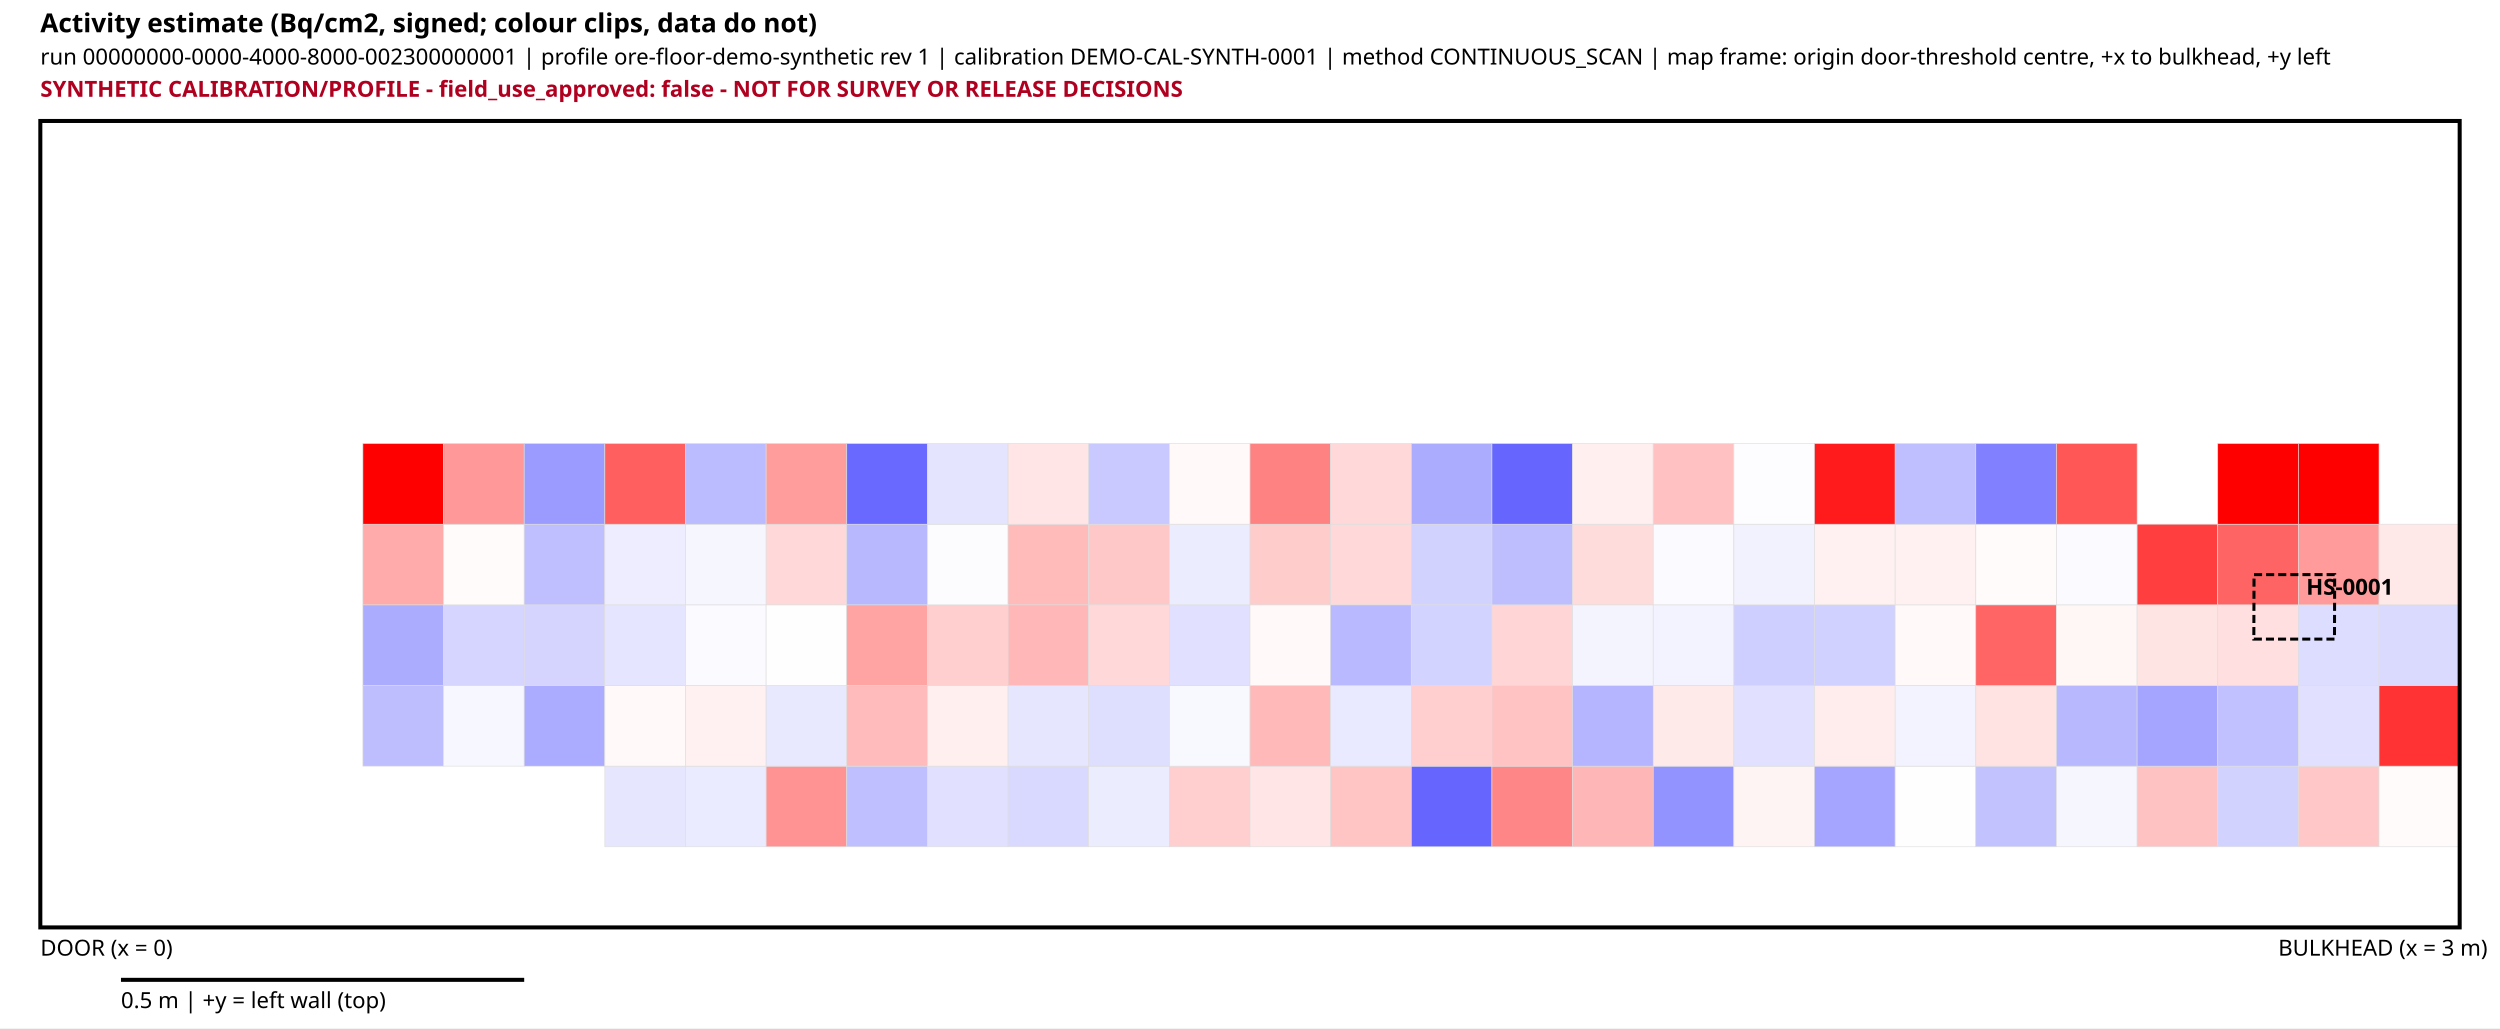
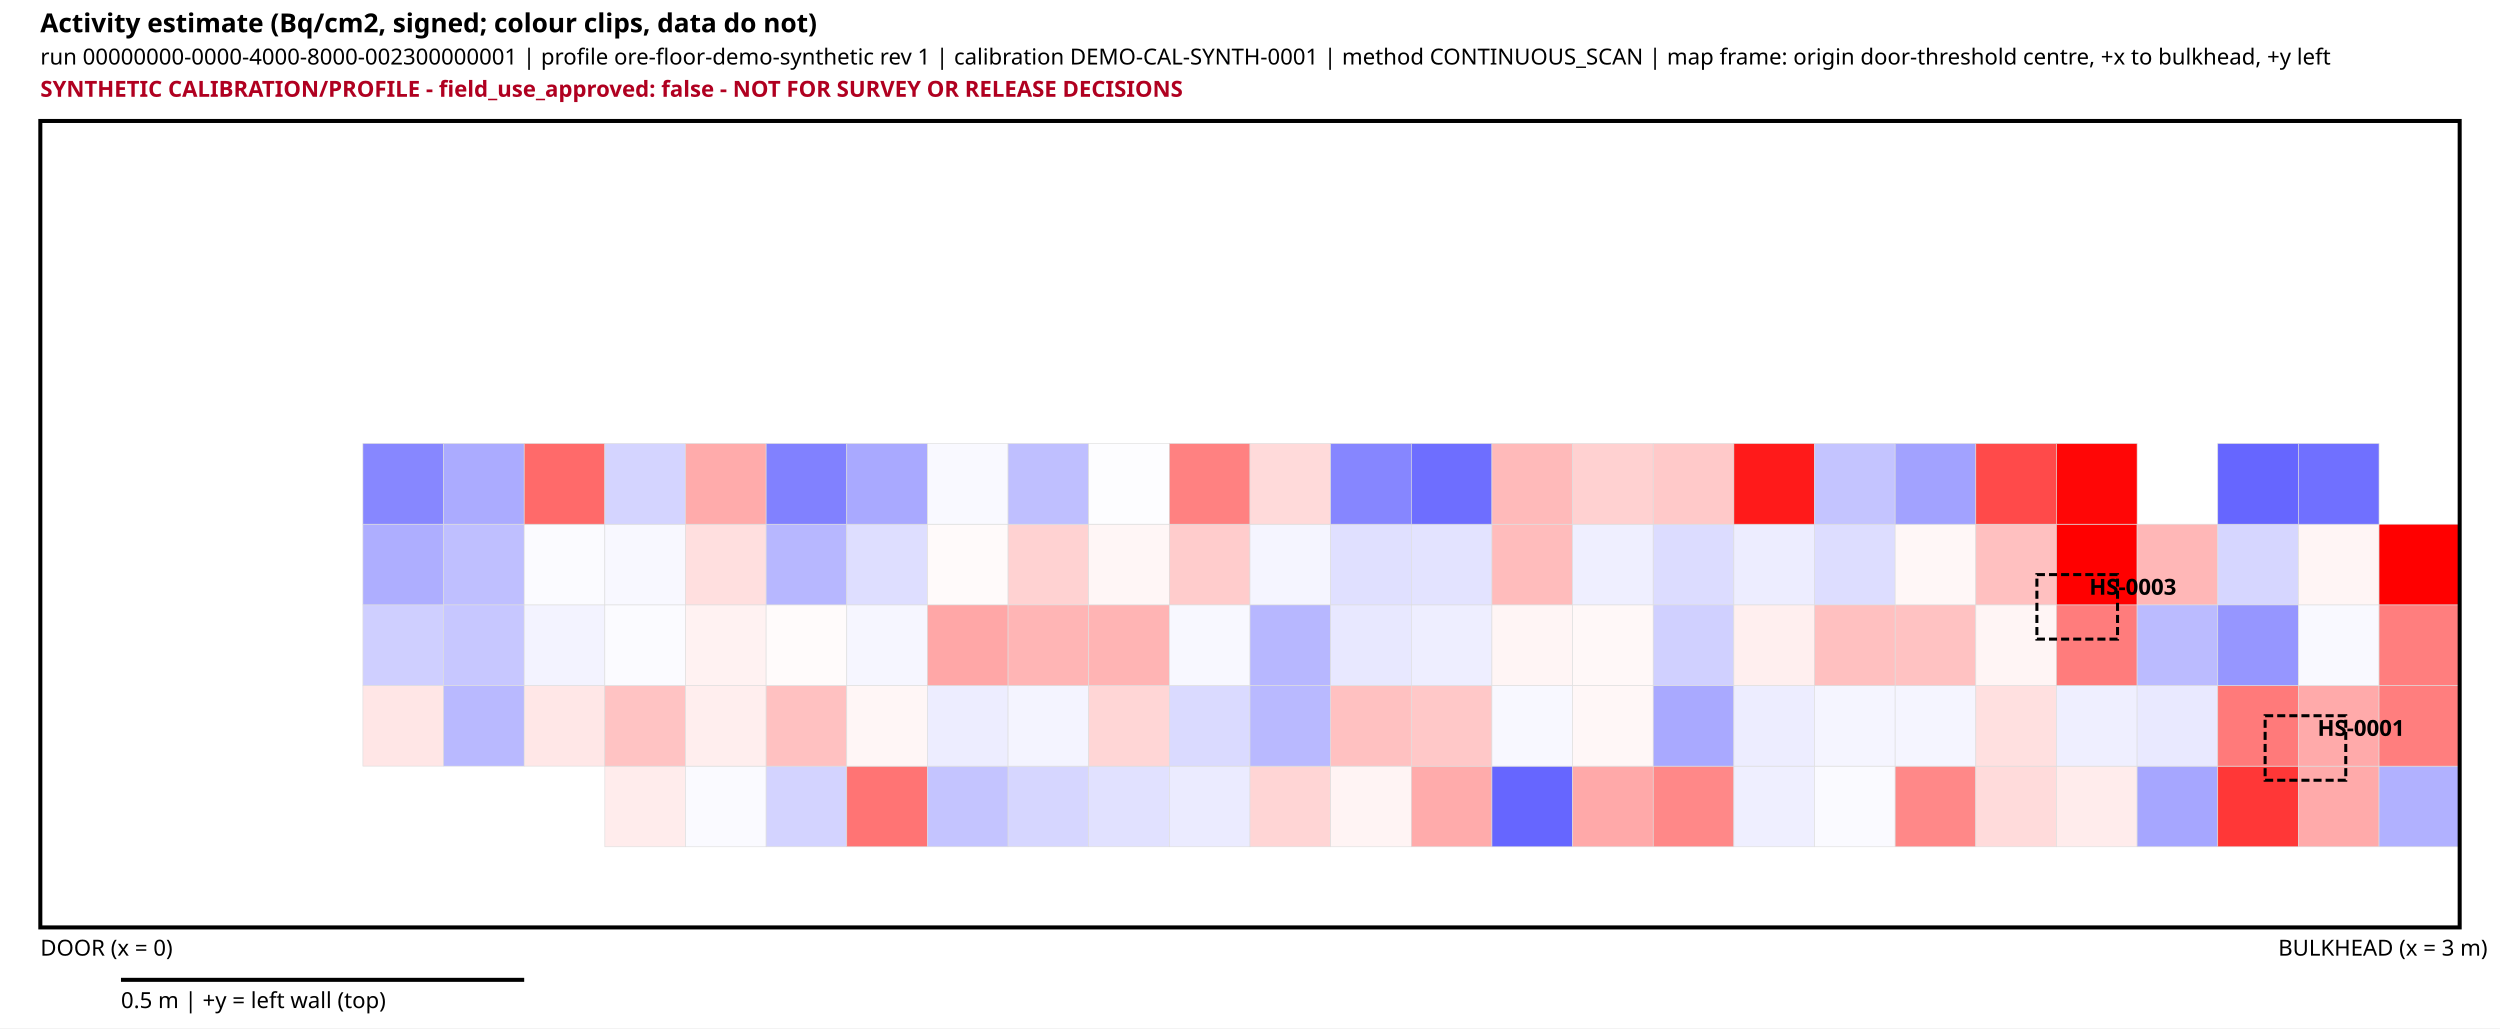
<svg xmlns="http://www.w3.org/2000/svg" width="1240" height="510" viewBox="0 0 1240 510" font-family="sans-serif" font-size="11">
  <defs>
    <pattern id="p-UNVISITED" width="8" height="8" patternUnits="userSpaceOnUse">
      <rect width="8" height="8" fill="#fff" />
      <path d="M0 8L8 0" stroke="#888" stroke-width="1" />
    </pattern>
    <pattern id="p-INVALID_DATA" width="8" height="8" patternUnits="userSpaceOnUse">
      <rect width="8" height="8" fill="#f6d5d5" />
      <path d="M0 0L8 8M0 8L8 0" stroke="#c83c3c" stroke-width="1" />
    </pattern>
    <pattern id="p-INSUFFICIENT_SENSITIVITY" width="6" height="6" patternUnits="userSpaceOnUse">
      <rect width="6" height="6" fill="#fdebc8" />
      <circle cx="3" cy="3" r="1.2" fill="#b9770e" />
    </pattern>
    <pattern id="p-BLOCKED" width="8" height="8" patternUnits="userSpaceOnUse">
      <rect width="8" height="8" fill="#e4dcf0" />
      <path d="M0 4H8" stroke="#785aa0" stroke-width="2" />
    </pattern>
    <pattern id="p-EXCLUDED" width="8" height="8" patternUnits="userSpaceOnUse">
      <rect width="8" height="8" fill="#5a5a5a" />
    </pattern>
    <pattern id="p-ACCEPTABLE" width="8" height="8" patternUnits="userSpaceOnUse">
      <rect width="8" height="8" fill="#2e8b57" />
    </pattern>
  </defs>
  <rect width="1240" height="510" fill="#fff" />
  <text x="20" y="16" font-size="13" font-weight="bold">Activity estimate (Bq/cm2, signed; colour clips, data do not)</text>
  <text x="20" y="32">run 00000000-0000-4000-8000-002300000001 | profile ore-floor-demo-synthetic rev 1 | calibration DEMO-CAL-SYNTH-0001 | method CONTINUOUS_SCAN | map frame: origin door-threshold centre, +x to bulkhead, +y left</text>
  <text x="20" y="48" fill="#b00020" font-weight="bold">SYNTHETIC CALIBRATION/PROFILE - field_use_approved: false - NOT FOR SURVEY OR RELEASE DECISIONS</text>
-   <rect x="300.0" y="380.0" width="40.0" height="40.0" fill="rgb(230, 230, 255)" stroke="#ddd" stroke-width="0.3" />
-   <rect x="340.0" y="380.0" width="40.0" height="40.0" fill="rgb(235, 235, 255)" stroke="#ddd" stroke-width="0.3" />
-   <rect x="380.0" y="380.0" width="40.0" height="40.0" fill="rgb(255, 147, 147)" stroke="#ddd" stroke-width="0.3" />
-   <rect x="420.0" y="380.0" width="40.0" height="40.0" fill="rgb(191, 191, 255)" stroke="#ddd" stroke-width="0.3" />
-   <rect x="460.0" y="380.0" width="40.0" height="40.0" fill="rgb(225, 225, 255)" stroke="#ddd" stroke-width="0.3" />
-   <rect x="500.0" y="380.0" width="40.0" height="40.0" fill="rgb(217, 217, 255)" stroke="#ddd" stroke-width="0.3" />
-   <rect x="540.0" y="380.0" width="40.0" height="40.0" fill="rgb(236, 236, 255)" stroke="#ddd" stroke-width="0.3" />
-   <rect x="580.0" y="380.0" width="40.0" height="40.0" fill="rgb(255, 207, 207)" stroke="#ddd" stroke-width="0.3" />
-   <rect x="620.0" y="380.0" width="40.0" height="40.0" fill="rgb(255, 229, 229)" stroke="#ddd" stroke-width="0.3" />
-   <rect x="660.0" y="380.0" width="40.0" height="40.0" fill="rgb(255, 196, 196)" stroke="#ddd" stroke-width="0.3" />
-   <rect x="700.0" y="380.0" width="40.0" height="40.0" fill="rgb(102, 102, 255)" stroke="#ddd" stroke-width="0.3" />
-   <rect x="740.0" y="380.0" width="40.0" height="40.0" fill="rgb(255, 134, 134)" stroke="#ddd" stroke-width="0.3" />
-   <rect x="780.0" y="380.0" width="40.0" height="40.0" fill="rgb(255, 182, 182)" stroke="#ddd" stroke-width="0.3" />
-   <rect x="820.0" y="380.0" width="40.0" height="40.0" fill="rgb(147, 147, 255)" stroke="#ddd" stroke-width="0.3" />
-   <rect x="860.0" y="380.0" width="40.0" height="40.0" fill="rgb(255, 244, 244)" stroke="#ddd" stroke-width="0.3" />
-   <rect x="900.0" y="380.0" width="40.0" height="40.0" fill="rgb(165, 165, 255)" stroke="#ddd" stroke-width="0.3" />
-   <rect x="940.0" y="380.0" width="40.0" height="40.0" fill="rgb(255, 254, 254)" stroke="#ddd" stroke-width="0.3" />
-   <rect x="980.0" y="380.0" width="40.0" height="40.0" fill="rgb(194, 194, 255)" stroke="#ddd" stroke-width="0.3" />
-   <rect x="1020.0" y="380.0" width="40.0" height="40.0" fill="rgb(246, 246, 255)" stroke="#ddd" stroke-width="0.3" />
-   <rect x="1060.0" y="380.0" width="40.0" height="40.0" fill="rgb(255, 194, 194)" stroke="#ddd" stroke-width="0.3" />
-   <rect x="1100.0" y="380.0" width="40.0" height="40.0" fill="rgb(210, 210, 255)" stroke="#ddd" stroke-width="0.3" />
-   <rect x="1140.0" y="380.0" width="40.0" height="40.0" fill="rgb(255, 199, 199)" stroke="#ddd" stroke-width="0.3" />
-   <rect x="1180.0" y="380.0" width="40.0" height="40.0" fill="rgb(255, 251, 251)" stroke="#ddd" stroke-width="0.3" />
-   <rect x="180.0" y="340.0" width="40.0" height="40.0" fill="rgb(190, 190, 255)" stroke="#ddd" stroke-width="0.3" />
-   <rect x="220.0" y="340.0" width="40.0" height="40.0" fill="rgb(247, 247, 255)" stroke="#ddd" stroke-width="0.3" />
-   <rect x="260.0" y="340.0" width="40.0" height="40.0" fill="rgb(171, 171, 255)" stroke="#ddd" stroke-width="0.3" />
-   <rect x="300.0" y="340.0" width="40.0" height="40.0" fill="rgb(255, 249, 249)" stroke="#ddd" stroke-width="0.3" />
-   <rect x="340.0" y="340.0" width="40.0" height="40.0" fill="rgb(255, 241, 241)" stroke="#ddd" stroke-width="0.3" />
-   <rect x="380.0" y="340.0" width="40.0" height="40.0" fill="rgb(232, 232, 255)" stroke="#ddd" stroke-width="0.3" />
-   <rect x="420.0" y="340.0" width="40.0" height="40.0" fill="rgb(255, 187, 187)" stroke="#ddd" stroke-width="0.3" />
-   <rect x="460.0" y="340.0" width="40.0" height="40.0" fill="rgb(255, 239, 239)" stroke="#ddd" stroke-width="0.3" />
-   <rect x="500.0" y="340.0" width="40.0" height="40.0" fill="rgb(230, 230, 255)" stroke="#ddd" stroke-width="0.3" />
-   <rect x="540.0" y="340.0" width="40.0" height="40.0" fill="rgb(222, 222, 255)" stroke="#ddd" stroke-width="0.3" />
-   <rect x="580.0" y="340.0" width="40.0" height="40.0" fill="rgb(248, 248, 255)" stroke="#ddd" stroke-width="0.3" />
-   <rect x="620.0" y="340.0" width="40.0" height="40.0" fill="rgb(255, 185, 185)" stroke="#ddd" stroke-width="0.3" />
-   <rect x="660.0" y="340.0" width="40.0" height="40.0" fill="rgb(233, 233, 255)" stroke="#ddd" stroke-width="0.3" />
-   <rect x="700.0" y="340.0" width="40.0" height="40.0" fill="rgb(255, 206, 206)" stroke="#ddd" stroke-width="0.3" />
-   <rect x="740.0" y="340.0" width="40.0" height="40.0" fill="rgb(255, 195, 195)" stroke="#ddd" stroke-width="0.3" />
-   <rect x="780.0" y="340.0" width="40.0" height="40.0" fill="rgb(180, 180, 255)" stroke="#ddd" stroke-width="0.3" />
-   <rect x="820.0" y="340.0" width="40.0" height="40.0" fill="rgb(255, 234, 234)" stroke="#ddd" stroke-width="0.3" />
-   <rect x="860.0" y="340.0" width="40.0" height="40.0" fill="rgb(225, 225, 255)" stroke="#ddd" stroke-width="0.3" />
-   <rect x="900.0" y="340.0" width="40.0" height="40.0" fill="rgb(255, 237, 237)" stroke="#ddd" stroke-width="0.3" />
-   <rect x="940.0" y="340.0" width="40.0" height="40.0" fill="rgb(243, 243, 255)" stroke="#ddd" stroke-width="0.3" />
-   <rect x="980.0" y="340.0" width="40.0" height="40.0" fill="rgb(255, 227, 227)" stroke="#ddd" stroke-width="0.3" />
-   <rect x="1020.0" y="340.0" width="40.0" height="40.0" fill="rgb(184, 184, 255)" stroke="#ddd" stroke-width="0.3" />
-   <rect x="1060.0" y="340.0" width="40.0" height="40.0" fill="rgb(165, 165, 255)" stroke="#ddd" stroke-width="0.3" />
-   <rect x="1100.0" y="340.0" width="40.0" height="40.0" fill="rgb(193, 193, 255)" stroke="#ddd" stroke-width="0.3" />
-   <rect x="1140.0" y="340.0" width="40.0" height="40.0" fill="rgb(225, 225, 255)" stroke="#ddd" stroke-width="0.3" />
-   <rect x="1180.0" y="340.0" width="40.0" height="40.0" fill="rgb(255, 51, 51)" stroke="#ddd" stroke-width="0.3" />
-   <rect x="180.0" y="300.0" width="40.0" height="40.0" fill="rgb(172, 172, 255)" stroke="#ddd" stroke-width="0.3" />
-   <rect x="220.0" y="300.0" width="40.0" height="40.0" fill="rgb(213, 213, 255)" stroke="#ddd" stroke-width="0.3" />
-   <rect x="260.0" y="300.0" width="40.0" height="40.0" fill="rgb(212, 212, 255)" stroke="#ddd" stroke-width="0.3" />
-   <rect x="300.0" y="300.0" width="40.0" height="40.0" fill="rgb(229, 229, 255)" stroke="#ddd" stroke-width="0.3" />
-   <rect x="340.0" y="300.0" width="40.0" height="40.0" fill="rgb(250, 250, 255)" stroke="#ddd" stroke-width="0.3" />
-   <rect x="380.0" y="300.0" width="40.0" height="40.0" fill="rgb(254, 254, 255)" stroke="#ddd" stroke-width="0.3" />
-   <rect x="420.0" y="300.0" width="40.0" height="40.0" fill="rgb(255, 163, 163)" stroke="#ddd" stroke-width="0.3" />
-   <rect x="460.0" y="300.0" width="40.0" height="40.0" fill="rgb(255, 207, 207)" stroke="#ddd" stroke-width="0.3" />
-   <rect x="500.0" y="300.0" width="40.0" height="40.0" fill="rgb(255, 183, 183)" stroke="#ddd" stroke-width="0.3" />
-   <rect x="540.0" y="300.0" width="40.0" height="40.0" fill="rgb(255, 217, 217)" stroke="#ddd" stroke-width="0.3" />
-   <rect x="580.0" y="300.0" width="40.0" height="40.0" fill="rgb(225, 225, 255)" stroke="#ddd" stroke-width="0.3" />
-   <rect x="620.0" y="300.0" width="40.0" height="40.0" fill="rgb(255, 249, 249)" stroke="#ddd" stroke-width="0.3" />
-   <rect x="660.0" y="300.0" width="40.0" height="40.0" fill="rgb(185, 185, 255)" stroke="#ddd" stroke-width="0.3" />
-   <rect x="700.0" y="300.0" width="40.0" height="40.0" fill="rgb(211, 211, 255)" stroke="#ddd" stroke-width="0.3" />
-   <rect x="740.0" y="300.0" width="40.0" height="40.0" fill="rgb(255, 213, 213)" stroke="#ddd" stroke-width="0.3" />
-   <rect x="780.0" y="300.0" width="40.0" height="40.0" fill="rgb(244, 244, 255)" stroke="#ddd" stroke-width="0.3" />
-   <rect x="820.0" y="300.0" width="40.0" height="40.0" fill="rgb(243, 243, 255)" stroke="#ddd" stroke-width="0.3" />
-   <rect x="860.0" y="300.0" width="40.0" height="40.0" fill="rgb(207, 207, 255)" stroke="#ddd" stroke-width="0.3" />
-   <rect x="900.0" y="300.0" width="40.0" height="40.0" fill="rgb(209, 209, 255)" stroke="#ddd" stroke-width="0.3" />
-   <rect x="940.0" y="300.0" width="40.0" height="40.0" fill="rgb(255, 249, 249)" stroke="#ddd" stroke-width="0.3" />
-   <rect x="980.0" y="300.0" width="40.0" height="40.0" fill="rgb(255, 101, 101)" stroke="#ddd" stroke-width="0.3" />
-   <rect x="1020.0" y="300.0" width="40.0" height="40.0" fill="rgb(255, 246, 246)" stroke="#ddd" stroke-width="0.3" />
-   <rect x="1060.0" y="300.0" width="40.0" height="40.0" fill="rgb(255, 228, 228)" stroke="#ddd" stroke-width="0.3" />
-   <rect x="1100.0" y="300.0" width="40.0" height="40.0" fill="rgb(255, 223, 223)" stroke="#ddd" stroke-width="0.3" />
-   <rect x="1140.0" y="300.0" width="40.0" height="40.0" fill="rgb(221, 221, 255)" stroke="#ddd" stroke-width="0.3" />
-   <rect x="1180.0" y="300.0" width="40.0" height="40.0" fill="rgb(218, 218, 255)" stroke="#ddd" stroke-width="0.3" />
-   <rect x="180.0" y="260.0" width="40.0" height="40.0" fill="rgb(255, 171, 171)" stroke="#ddd" stroke-width="0.3" />
-   <rect x="220.0" y="260.0" width="40.0" height="40.0" fill="rgb(255, 251, 251)" stroke="#ddd" stroke-width="0.3" />
-   <rect x="260.0" y="260.0" width="40.0" height="40.0" fill="rgb(191, 191, 255)" stroke="#ddd" stroke-width="0.3" />
-   <rect x="300.0" y="260.0" width="40.0" height="40.0" fill="rgb(237, 237, 255)" stroke="#ddd" stroke-width="0.3" />
-   <rect x="340.0" y="260.0" width="40.0" height="40.0" fill="rgb(246, 246, 255)" stroke="#ddd" stroke-width="0.3" />
-   <rect x="380.0" y="260.0" width="40.0" height="40.0" fill="rgb(255, 217, 217)" stroke="#ddd" stroke-width="0.3" />
-   <rect x="420.0" y="260.0" width="40.0" height="40.0" fill="rgb(184, 184, 255)" stroke="#ddd" stroke-width="0.3" />
-   <rect x="460.0" y="260.0" width="40.0" height="40.0" fill="rgb(252, 252, 255)" stroke="#ddd" stroke-width="0.3" />
-   <rect x="500.0" y="260.0" width="40.0" height="40.0" fill="rgb(255, 186, 186)" stroke="#ddd" stroke-width="0.3" />
-   <rect x="540.0" y="260.0" width="40.0" height="40.0" fill="rgb(255, 200, 200)" stroke="#ddd" stroke-width="0.3" />
-   <rect x="580.0" y="260.0" width="40.0" height="40.0" fill="rgb(236, 236, 255)" stroke="#ddd" stroke-width="0.3" />
-   <rect x="620.0" y="260.0" width="40.0" height="40.0" fill="rgb(255, 204, 204)" stroke="#ddd" stroke-width="0.3" />
-   <rect x="660.0" y="260.0" width="40.0" height="40.0" fill="rgb(255, 217, 217)" stroke="#ddd" stroke-width="0.3" />
-   <rect x="700.0" y="260.0" width="40.0" height="40.0" fill="rgb(210, 210, 255)" stroke="#ddd" stroke-width="0.3" />
-   <rect x="740.0" y="260.0" width="40.0" height="40.0" fill="rgb(190, 190, 255)" stroke="#ddd" stroke-width="0.3" />
-   <rect x="780.0" y="260.0" width="40.0" height="40.0" fill="rgb(255, 220, 220)" stroke="#ddd" stroke-width="0.3" />
-   <rect x="820.0" y="260.0" width="40.0" height="40.0" fill="rgb(250, 250, 255)" stroke="#ddd" stroke-width="0.3" />
-   <rect x="860.0" y="260.0" width="40.0" height="40.0" fill="rgb(242, 242, 255)" stroke="#ddd" stroke-width="0.3" />
-   <rect x="900.0" y="260.0" width="40.0" height="40.0" fill="rgb(255, 241, 241)" stroke="#ddd" stroke-width="0.3" />
-   <rect x="940.0" y="260.0" width="40.0" height="40.0" fill="rgb(255, 241, 241)" stroke="#ddd" stroke-width="0.3" />
-   <rect x="980.0" y="260.0" width="40.0" height="40.0" fill="rgb(255, 251, 251)" stroke="#ddd" stroke-width="0.3" />
-   <rect x="1020.0" y="260.0" width="40.0" height="40.0" fill="rgb(250, 250, 255)" stroke="#ddd" stroke-width="0.3" />
-   <rect x="1060.0" y="260.0" width="40.0" height="40.0" fill="rgb(255, 63, 63)" stroke="#ddd" stroke-width="0.3" />
-   <rect x="1100.0" y="260.0" width="40.0" height="40.0" fill="rgb(255, 100, 100)" stroke="#ddd" stroke-width="0.3" />
-   <rect x="1140.0" y="260.0" width="40.0" height="40.0" fill="rgb(255, 155, 155)" stroke="#ddd" stroke-width="0.3" />
-   <rect x="1180.0" y="260.0" width="40.0" height="40.0" fill="rgb(255, 232, 232)" stroke="#ddd" stroke-width="0.3" />
-   <rect x="180.0" y="220.0" width="40.0" height="40.0" fill="rgb(255, 0, 0)" stroke="#ddd" stroke-width="0.3" />
-   <rect x="220.0" y="220.0" width="40.0" height="40.0" fill="rgb(255, 152, 152)" stroke="#ddd" stroke-width="0.3" />
-   <rect x="260.0" y="220.0" width="40.0" height="40.0" fill="rgb(154, 154, 255)" stroke="#ddd" stroke-width="0.3" />
-   <rect x="300.0" y="220.0" width="40.0" height="40.0" fill="rgb(255, 95, 95)" stroke="#ddd" stroke-width="0.3" />
-   <rect x="340.0" y="220.0" width="40.0" height="40.0" fill="rgb(187, 187, 255)" stroke="#ddd" stroke-width="0.3" />
-   <rect x="380.0" y="220.0" width="40.0" height="40.0" fill="rgb(255, 157, 157)" stroke="#ddd" stroke-width="0.3" />
-   <rect x="420.0" y="220.0" width="40.0" height="40.0" fill="rgb(105, 105, 255)" stroke="#ddd" stroke-width="0.3" />
-   <rect x="460.0" y="220.0" width="40.0" height="40.0" fill="rgb(228, 228, 255)" stroke="#ddd" stroke-width="0.3" />
-   <rect x="500.0" y="220.0" width="40.0" height="40.0" fill="rgb(255, 229, 229)" stroke="#ddd" stroke-width="0.3" />
-   <rect x="540.0" y="220.0" width="40.0" height="40.0" fill="rgb(201, 201, 255)" stroke="#ddd" stroke-width="0.3" />
-   <rect x="580.0" y="220.0" width="40.0" height="40.0" fill="rgb(255, 249, 249)" stroke="#ddd" stroke-width="0.3" />
-   <rect x="620.0" y="220.0" width="40.0" height="40.0" fill="rgb(255, 130, 130)" stroke="#ddd" stroke-width="0.3" />
-   <rect x="660.0" y="220.0" width="40.0" height="40.0" fill="rgb(255, 217, 217)" stroke="#ddd" stroke-width="0.3" />
-   <rect x="700.0" y="220.0" width="40.0" height="40.0" fill="rgb(172, 172, 255)" stroke="#ddd" stroke-width="0.3" />
-   <rect x="740.0" y="220.0" width="40.0" height="40.0" fill="rgb(102, 102, 255)" stroke="#ddd" stroke-width="0.3" />
-   <rect x="780.0" y="220.0" width="40.0" height="40.0" fill="rgb(255, 239, 239)" stroke="#ddd" stroke-width="0.3" />
-   <rect x="820.0" y="220.0" width="40.0" height="40.0" fill="rgb(255, 193, 193)" stroke="#ddd" stroke-width="0.3" />
-   <rect x="860.0" y="220.0" width="40.0" height="40.0" fill="rgb(253, 253, 255)" stroke="#ddd" stroke-width="0.3" />
-   <rect x="900.0" y="220.0" width="40.0" height="40.0" fill="rgb(255, 27, 27)" stroke="#ddd" stroke-width="0.3" />
-   <rect x="940.0" y="220.0" width="40.0" height="40.0" fill="rgb(191, 191, 255)" stroke="#ddd" stroke-width="0.3" />
-   <rect x="980.0" y="220.0" width="40.0" height="40.0" fill="rgb(129, 129, 255)" stroke="#ddd" stroke-width="0.3" />
-   <rect x="1020.0" y="220.0" width="40.0" height="40.0" fill="rgb(255, 86, 86)" stroke="#ddd" stroke-width="0.3" />
-   <rect x="1100.0" y="220.0" width="40.0" height="40.0" fill="rgb(255, 0, 0)" stroke="#ddd" stroke-width="0.3" />
-   <rect x="1140.0" y="220.0" width="40.0" height="40.0" fill="rgb(255, 0, 0)" stroke="#ddd" stroke-width="0.3" />
+   <rect x="300.0" y="380.0" width="40.0" height="40.0" fill="rgb(255, 236, 236)" stroke="#ddd" stroke-width="0.3" />
+   <rect x="340.0" y="380.0" width="40.0" height="40.0" fill="rgb(250, 250, 255)" stroke="#ddd" stroke-width="0.3" />
+   <rect x="380.0" y="380.0" width="40.0" height="40.0" fill="rgb(211, 211, 255)" stroke="#ddd" stroke-width="0.3" />
+   <rect x="420.0" y="380.0" width="40.0" height="40.0" fill="rgb(255, 116, 116)" stroke="#ddd" stroke-width="0.3" />
+   <rect x="460.0" y="380.0" width="40.0" height="40.0" fill="rgb(196, 196, 255)" stroke="#ddd" stroke-width="0.3" />
+   <rect x="500.0" y="380.0" width="40.0" height="40.0" fill="rgb(214, 214, 255)" stroke="#ddd" stroke-width="0.3" />
+   <rect x="540.0" y="380.0" width="40.0" height="40.0" fill="rgb(225, 225, 255)" stroke="#ddd" stroke-width="0.3" />
+   <rect x="580.0" y="380.0" width="40.0" height="40.0" fill="rgb(235, 235, 255)" stroke="#ddd" stroke-width="0.3" />
+   <rect x="620.0" y="380.0" width="40.0" height="40.0" fill="rgb(255, 213, 213)" stroke="#ddd" stroke-width="0.3" />
+   <rect x="660.0" y="380.0" width="40.0" height="40.0" fill="rgb(255, 244, 244)" stroke="#ddd" stroke-width="0.3" />
+   <rect x="700.0" y="380.0" width="40.0" height="40.0" fill="rgb(255, 171, 171)" stroke="#ddd" stroke-width="0.3" />
+   <rect x="740.0" y="380.0" width="40.0" height="40.0" fill="rgb(102, 102, 255)" stroke="#ddd" stroke-width="0.3" />
+   <rect x="780.0" y="380.0" width="40.0" height="40.0" fill="rgb(255, 169, 169)" stroke="#ddd" stroke-width="0.3" />
+   <rect x="820.0" y="380.0" width="40.0" height="40.0" fill="rgb(255, 136, 136)" stroke="#ddd" stroke-width="0.3" />
+   <rect x="860.0" y="380.0" width="40.0" height="40.0" fill="rgb(239, 239, 255)" stroke="#ddd" stroke-width="0.3" />
+   <rect x="900.0" y="380.0" width="40.0" height="40.0" fill="rgb(250, 250, 255)" stroke="#ddd" stroke-width="0.3" />
+   <rect x="940.0" y="380.0" width="40.0" height="40.0" fill="rgb(255, 136, 136)" stroke="#ddd" stroke-width="0.3" />
+   <rect x="980.0" y="380.0" width="40.0" height="40.0" fill="rgb(255, 219, 219)" stroke="#ddd" stroke-width="0.3" />
+   <rect x="1020.0" y="380.0" width="40.0" height="40.0" fill="rgb(255, 236, 236)" stroke="#ddd" stroke-width="0.3" />
+   <rect x="1060.0" y="380.0" width="40.0" height="40.0" fill="rgb(166, 166, 255)" stroke="#ddd" stroke-width="0.3" />
+   <rect x="1100.0" y="380.0" width="40.0" height="40.0" fill="rgb(255, 55, 55)" stroke="#ddd" stroke-width="0.3" />
+   <rect x="1140.0" y="380.0" width="40.0" height="40.0" fill="rgb(255, 170, 170)" stroke="#ddd" stroke-width="0.3" />
+   <rect x="1180.0" y="380.0" width="40.0" height="40.0" fill="rgb(177, 177, 255)" stroke="#ddd" stroke-width="0.3" />
+   <rect x="180.0" y="340.0" width="40.0" height="40.0" fill="rgb(255, 230, 230)" stroke="#ddd" stroke-width="0.3" />
+   <rect x="220.0" y="340.0" width="40.0" height="40.0" fill="rgb(185, 185, 255)" stroke="#ddd" stroke-width="0.3" />
+   <rect x="260.0" y="340.0" width="40.0" height="40.0" fill="rgb(255, 231, 231)" stroke="#ddd" stroke-width="0.3" />
+   <rect x="300.0" y="340.0" width="40.0" height="40.0" fill="rgb(255, 195, 195)" stroke="#ddd" stroke-width="0.3" />
+   <rect x="340.0" y="340.0" width="40.0" height="40.0" fill="rgb(255, 238, 238)" stroke="#ddd" stroke-width="0.3" />
+   <rect x="380.0" y="340.0" width="40.0" height="40.0" fill="rgb(255, 193, 193)" stroke="#ddd" stroke-width="0.3" />
+   <rect x="420.0" y="340.0" width="40.0" height="40.0" fill="rgb(255, 246, 246)" stroke="#ddd" stroke-width="0.3" />
+   <rect x="460.0" y="340.0" width="40.0" height="40.0" fill="rgb(237, 237, 255)" stroke="#ddd" stroke-width="0.3" />
+   <rect x="500.0" y="340.0" width="40.0" height="40.0" fill="rgb(244, 244, 255)" stroke="#ddd" stroke-width="0.3" />
+   <rect x="540.0" y="340.0" width="40.0" height="40.0" fill="rgb(255, 214, 214)" stroke="#ddd" stroke-width="0.3" />
+   <rect x="580.0" y="340.0" width="40.0" height="40.0" fill="rgb(218, 218, 255)" stroke="#ddd" stroke-width="0.3" />
+   <rect x="620.0" y="340.0" width="40.0" height="40.0" fill="rgb(185, 185, 255)" stroke="#ddd" stroke-width="0.3" />
+   <rect x="660.0" y="340.0" width="40.0" height="40.0" fill="rgb(255, 193, 193)" stroke="#ddd" stroke-width="0.3" />
+   <rect x="700.0" y="340.0" width="40.0" height="40.0" fill="rgb(255, 200, 200)" stroke="#ddd" stroke-width="0.3" />
+   <rect x="740.0" y="340.0" width="40.0" height="40.0" fill="rgb(248, 248, 255)" stroke="#ddd" stroke-width="0.3" />
+   <rect x="780.0" y="340.0" width="40.0" height="40.0" fill="rgb(255, 247, 247)" stroke="#ddd" stroke-width="0.3" />
+   <rect x="820.0" y="340.0" width="40.0" height="40.0" fill="rgb(169, 169, 255)" stroke="#ddd" stroke-width="0.3" />
+   <rect x="860.0" y="340.0" width="40.0" height="40.0" fill="rgb(237, 237, 255)" stroke="#ddd" stroke-width="0.3" />
+   <rect x="900.0" y="340.0" width="40.0" height="40.0" fill="rgb(245, 245, 255)" stroke="#ddd" stroke-width="0.3" />
+   <rect x="940.0" y="340.0" width="40.0" height="40.0" fill="rgb(245, 245, 255)" stroke="#ddd" stroke-width="0.3" />
+   <rect x="980.0" y="340.0" width="40.0" height="40.0" fill="rgb(255, 224, 224)" stroke="#ddd" stroke-width="0.3" />
+   <rect x="1020.0" y="340.0" width="40.0" height="40.0" fill="rgb(239, 239, 255)" stroke="#ddd" stroke-width="0.3" />
+   <rect x="1060.0" y="340.0" width="40.0" height="40.0" fill="rgb(233, 233, 255)" stroke="#ddd" stroke-width="0.3" />
+   <rect x="1100.0" y="340.0" width="40.0" height="40.0" fill="rgb(255, 122, 122)" stroke="#ddd" stroke-width="0.3" />
+   <rect x="1140.0" y="340.0" width="40.0" height="40.0" fill="rgb(255, 170, 170)" stroke="#ddd" stroke-width="0.3" />
+   <rect x="1180.0" y="340.0" width="40.0" height="40.0" fill="rgb(255, 126, 126)" stroke="#ddd" stroke-width="0.3" />
+   <rect x="180.0" y="300.0" width="40.0" height="40.0" fill="rgb(207, 207, 255)" stroke="#ddd" stroke-width="0.3" />
+   <rect x="220.0" y="300.0" width="40.0" height="40.0" fill="rgb(199, 199, 255)" stroke="#ddd" stroke-width="0.3" />
+   <rect x="260.0" y="300.0" width="40.0" height="40.0" fill="rgb(243, 243, 255)" stroke="#ddd" stroke-width="0.3" />
+   <rect x="300.0" y="300.0" width="40.0" height="40.0" fill="rgb(251, 251, 255)" stroke="#ddd" stroke-width="0.3" />
+   <rect x="340.0" y="300.0" width="40.0" height="40.0" fill="rgb(255, 242, 242)" stroke="#ddd" stroke-width="0.3" />
+   <rect x="380.0" y="300.0" width="40.0" height="40.0" fill="rgb(255, 251, 251)" stroke="#ddd" stroke-width="0.3" />
+   <rect x="420.0" y="300.0" width="40.0" height="40.0" fill="rgb(246, 246, 255)" stroke="#ddd" stroke-width="0.3" />
+   <rect x="460.0" y="300.0" width="40.0" height="40.0" fill="rgb(255, 167, 167)" stroke="#ddd" stroke-width="0.3" />
+   <rect x="500.0" y="300.0" width="40.0" height="40.0" fill="rgb(255, 181, 181)" stroke="#ddd" stroke-width="0.3" />
+   <rect x="540.0" y="300.0" width="40.0" height="40.0" fill="rgb(255, 180, 180)" stroke="#ddd" stroke-width="0.3" />
+   <rect x="580.0" y="300.0" width="40.0" height="40.0" fill="rgb(248, 248, 255)" stroke="#ddd" stroke-width="0.3" />
+   <rect x="620.0" y="300.0" width="40.0" height="40.0" fill="rgb(183, 183, 255)" stroke="#ddd" stroke-width="0.3" />
+   <rect x="660.0" y="300.0" width="40.0" height="40.0" fill="rgb(232, 232, 255)" stroke="#ddd" stroke-width="0.3" />
+   <rect x="700.0" y="300.0" width="40.0" height="40.0" fill="rgb(238, 238, 255)" stroke="#ddd" stroke-width="0.3" />
+   <rect x="740.0" y="300.0" width="40.0" height="40.0" fill="rgb(255, 245, 245)" stroke="#ddd" stroke-width="0.3" />
+   <rect x="780.0" y="300.0" width="40.0" height="40.0" fill="rgb(255, 248, 248)" stroke="#ddd" stroke-width="0.3" />
+   <rect x="820.0" y="300.0" width="40.0" height="40.0" fill="rgb(208, 208, 255)" stroke="#ddd" stroke-width="0.3" />
+   <rect x="860.0" y="300.0" width="40.0" height="40.0" fill="rgb(255, 239, 239)" stroke="#ddd" stroke-width="0.3" />
+   <rect x="900.0" y="300.0" width="40.0" height="40.0" fill="rgb(255, 192, 192)" stroke="#ddd" stroke-width="0.3" />
+   <rect x="940.0" y="300.0" width="40.0" height="40.0" fill="rgb(255, 194, 194)" stroke="#ddd" stroke-width="0.3" />
+   <rect x="980.0" y="300.0" width="40.0" height="40.0" fill="rgb(255, 245, 245)" stroke="#ddd" stroke-width="0.3" />
+   <rect x="1020.0" y="300.0" width="40.0" height="40.0" fill="rgb(255, 124, 124)" stroke="#ddd" stroke-width="0.3" />
+   <rect x="1060.0" y="300.0" width="40.0" height="40.0" fill="rgb(187, 187, 255)" stroke="#ddd" stroke-width="0.3" />
+   <rect x="1100.0" y="300.0" width="40.0" height="40.0" fill="rgb(150, 150, 255)" stroke="#ddd" stroke-width="0.3" />
+   <rect x="1140.0" y="300.0" width="40.0" height="40.0" fill="rgb(249, 249, 255)" stroke="#ddd" stroke-width="0.3" />
+   <rect x="1180.0" y="300.0" width="40.0" height="40.0" fill="rgb(255, 126, 126)" stroke="#ddd" stroke-width="0.3" />
+   <rect x="180.0" y="260.0" width="40.0" height="40.0" fill="rgb(174, 174, 255)" stroke="#ddd" stroke-width="0.3" />
+   <rect x="220.0" y="260.0" width="40.0" height="40.0" fill="rgb(191, 191, 255)" stroke="#ddd" stroke-width="0.3" />
+   <rect x="260.0" y="260.0" width="40.0" height="40.0" fill="rgb(251, 251, 255)" stroke="#ddd" stroke-width="0.3" />
+   <rect x="300.0" y="260.0" width="40.0" height="40.0" fill="rgb(248, 248, 255)" stroke="#ddd" stroke-width="0.3" />
+   <rect x="340.0" y="260.0" width="40.0" height="40.0" fill="rgb(255, 223, 223)" stroke="#ddd" stroke-width="0.3" />
+   <rect x="380.0" y="260.0" width="40.0" height="40.0" fill="rgb(183, 183, 255)" stroke="#ddd" stroke-width="0.3" />
+   <rect x="420.0" y="260.0" width="40.0" height="40.0" fill="rgb(222, 222, 255)" stroke="#ddd" stroke-width="0.3" />
+   <rect x="460.0" y="260.0" width="40.0" height="40.0" fill="rgb(255, 250, 250)" stroke="#ddd" stroke-width="0.3" />
+   <rect x="500.0" y="260.0" width="40.0" height="40.0" fill="rgb(255, 210, 210)" stroke="#ddd" stroke-width="0.3" />
+   <rect x="540.0" y="260.0" width="40.0" height="40.0" fill="rgb(255, 246, 246)" stroke="#ddd" stroke-width="0.3" />
+   <rect x="580.0" y="260.0" width="40.0" height="40.0" fill="rgb(255, 204, 204)" stroke="#ddd" stroke-width="0.3" />
+   <rect x="620.0" y="260.0" width="40.0" height="40.0" fill="rgb(245, 245, 255)" stroke="#ddd" stroke-width="0.3" />
+   <rect x="660.0" y="260.0" width="40.0" height="40.0" fill="rgb(224, 224, 255)" stroke="#ddd" stroke-width="0.3" />
+   <rect x="700.0" y="260.0" width="40.0" height="40.0" fill="rgb(227, 227, 255)" stroke="#ddd" stroke-width="0.3" />
+   <rect x="740.0" y="260.0" width="40.0" height="40.0" fill="rgb(255, 188, 188)" stroke="#ddd" stroke-width="0.3" />
+   <rect x="780.0" y="260.0" width="40.0" height="40.0" fill="rgb(239, 239, 255)" stroke="#ddd" stroke-width="0.3" />
+   <rect x="820.0" y="260.0" width="40.0" height="40.0" fill="rgb(220, 220, 255)" stroke="#ddd" stroke-width="0.3" />
+   <rect x="860.0" y="260.0" width="40.0" height="40.0" fill="rgb(237, 237, 255)" stroke="#ddd" stroke-width="0.3" />
+   <rect x="900.0" y="260.0" width="40.0" height="40.0" fill="rgb(221, 221, 255)" stroke="#ddd" stroke-width="0.3" />
+   <rect x="940.0" y="260.0" width="40.0" height="40.0" fill="rgb(255, 247, 247)" stroke="#ddd" stroke-width="0.3" />
+   <rect x="980.0" y="260.0" width="40.0" height="40.0" fill="rgb(255, 192, 192)" stroke="#ddd" stroke-width="0.3" />
+   <rect x="1020.0" y="260.0" width="40.0" height="40.0" fill="rgb(255, 0, 0)" stroke="#ddd" stroke-width="0.3" />
+   <rect x="1060.0" y="260.0" width="40.0" height="40.0" fill="rgb(255, 183, 183)" stroke="#ddd" stroke-width="0.3" />
+   <rect x="1100.0" y="260.0" width="40.0" height="40.0" fill="rgb(214, 214, 255)" stroke="#ddd" stroke-width="0.3" />
+   <rect x="1140.0" y="260.0" width="40.0" height="40.0" fill="rgb(255, 245, 245)" stroke="#ddd" stroke-width="0.3" />
+   <rect x="1180.0" y="260.0" width="40.0" height="40.0" fill="rgb(255, 0, 0)" stroke="#ddd" stroke-width="0.3" />
+   <rect x="180.0" y="220.0" width="40.0" height="40.0" fill="rgb(135, 135, 255)" stroke="#ddd" stroke-width="0.3" />
+   <rect x="220.0" y="220.0" width="40.0" height="40.0" fill="rgb(171, 171, 255)" stroke="#ddd" stroke-width="0.3" />
+   <rect x="260.0" y="220.0" width="40.0" height="40.0" fill="rgb(255, 106, 106)" stroke="#ddd" stroke-width="0.3" />
+   <rect x="300.0" y="220.0" width="40.0" height="40.0" fill="rgb(212, 212, 255)" stroke="#ddd" stroke-width="0.3" />
+   <rect x="340.0" y="220.0" width="40.0" height="40.0" fill="rgb(255, 171, 171)" stroke="#ddd" stroke-width="0.3" />
+   <rect x="380.0" y="220.0" width="40.0" height="40.0" fill="rgb(129, 129, 255)" stroke="#ddd" stroke-width="0.3" />
+   <rect x="420.0" y="220.0" width="40.0" height="40.0" fill="rgb(169, 169, 255)" stroke="#ddd" stroke-width="0.3" />
+   <rect x="460.0" y="220.0" width="40.0" height="40.0" fill="rgb(249, 249, 255)" stroke="#ddd" stroke-width="0.3" />
+   <rect x="500.0" y="220.0" width="40.0" height="40.0" fill="rgb(191, 191, 255)" stroke="#ddd" stroke-width="0.3" />
+   <rect x="540.0" y="220.0" width="40.0" height="40.0" fill="rgb(253, 253, 255)" stroke="#ddd" stroke-width="0.3" />
+   <rect x="580.0" y="220.0" width="40.0" height="40.0" fill="rgb(255, 129, 129)" stroke="#ddd" stroke-width="0.3" />
+   <rect x="620.0" y="220.0" width="40.0" height="40.0" fill="rgb(255, 218, 218)" stroke="#ddd" stroke-width="0.3" />
+   <rect x="660.0" y="220.0" width="40.0" height="40.0" fill="rgb(134, 134, 255)" stroke="#ddd" stroke-width="0.3" />
+   <rect x="700.0" y="220.0" width="40.0" height="40.0" fill="rgb(110, 110, 255)" stroke="#ddd" stroke-width="0.3" />
+   <rect x="740.0" y="220.0" width="40.0" height="40.0" fill="rgb(255, 186, 186)" stroke="#ddd" stroke-width="0.3" />
+   <rect x="780.0" y="220.0" width="40.0" height="40.0" fill="rgb(255, 209, 209)" stroke="#ddd" stroke-width="0.3" />
+   <rect x="820.0" y="220.0" width="40.0" height="40.0" fill="rgb(255, 201, 201)" stroke="#ddd" stroke-width="0.3" />
+   <rect x="860.0" y="220.0" width="40.0" height="40.0" fill="rgb(255, 26, 26)" stroke="#ddd" stroke-width="0.3" />
+   <rect x="900.0" y="220.0" width="40.0" height="40.0" fill="rgb(196, 196, 255)" stroke="#ddd" stroke-width="0.3" />
+   <rect x="940.0" y="220.0" width="40.0" height="40.0" fill="rgb(162, 162, 255)" stroke="#ddd" stroke-width="0.3" />
+   <rect x="980.0" y="220.0" width="40.0" height="40.0" fill="rgb(255, 74, 74)" stroke="#ddd" stroke-width="0.3" />
+   <rect x="1020.0" y="220.0" width="40.0" height="40.0" fill="rgb(255, 6, 6)" stroke="#ddd" stroke-width="0.3" />
+   <rect x="1100.0" y="220.0" width="40.0" height="40.0" fill="rgb(102, 102, 255)" stroke="#ddd" stroke-width="0.3" />
+   <rect x="1140.0" y="220.0" width="40.0" height="40.0" fill="rgb(112, 112, 255)" stroke="#ddd" stroke-width="0.3" />
  <rect x="20.0" y="60.0" width="1200.0" height="400.0" fill="none" stroke="#000" stroke-width="2" />
  <text x="20.0" y="474.0">DOOR (x = 0)</text>
  <text x="1130.0" y="474.0">BULKHEAD (x = 3 m)</text>
  <line x1="60.0" y1="486.0" x2="260.0" y2="486.0" stroke="#000" stroke-width="2" />
  <text x="60.0" y="500.0">0.5 m | +y = left wall (top)</text>
-   <polygon points="1117.9,317.0 1157.9,317.0 1158.0,285.0 1118.0,285.0" fill="none" stroke="#000" stroke-width="1.5" stroke-dasharray="4 2" />
-   <text x="1143.9" y="295.0" font-weight="bold">HS-0001</text>
+   <polygon points="1123.5,387.0 1163.5,387.0 1163.5,355.0 1123.5,355.0" fill="none" stroke="#000" stroke-width="1.5" stroke-dasharray="4 2" />
+   <text x="1149.5" y="365.0" font-weight="bold">HS-0001</text>
+   <polygon points="1050.3,285.0 1010.3,285.0 1010.3,317.0 1050.3,317.0" fill="none" stroke="#000" stroke-width="1.5" stroke-dasharray="4 2" />
+   <text x="1036.3" y="295.0" font-weight="bold">HS-0003</text>
</svg>
